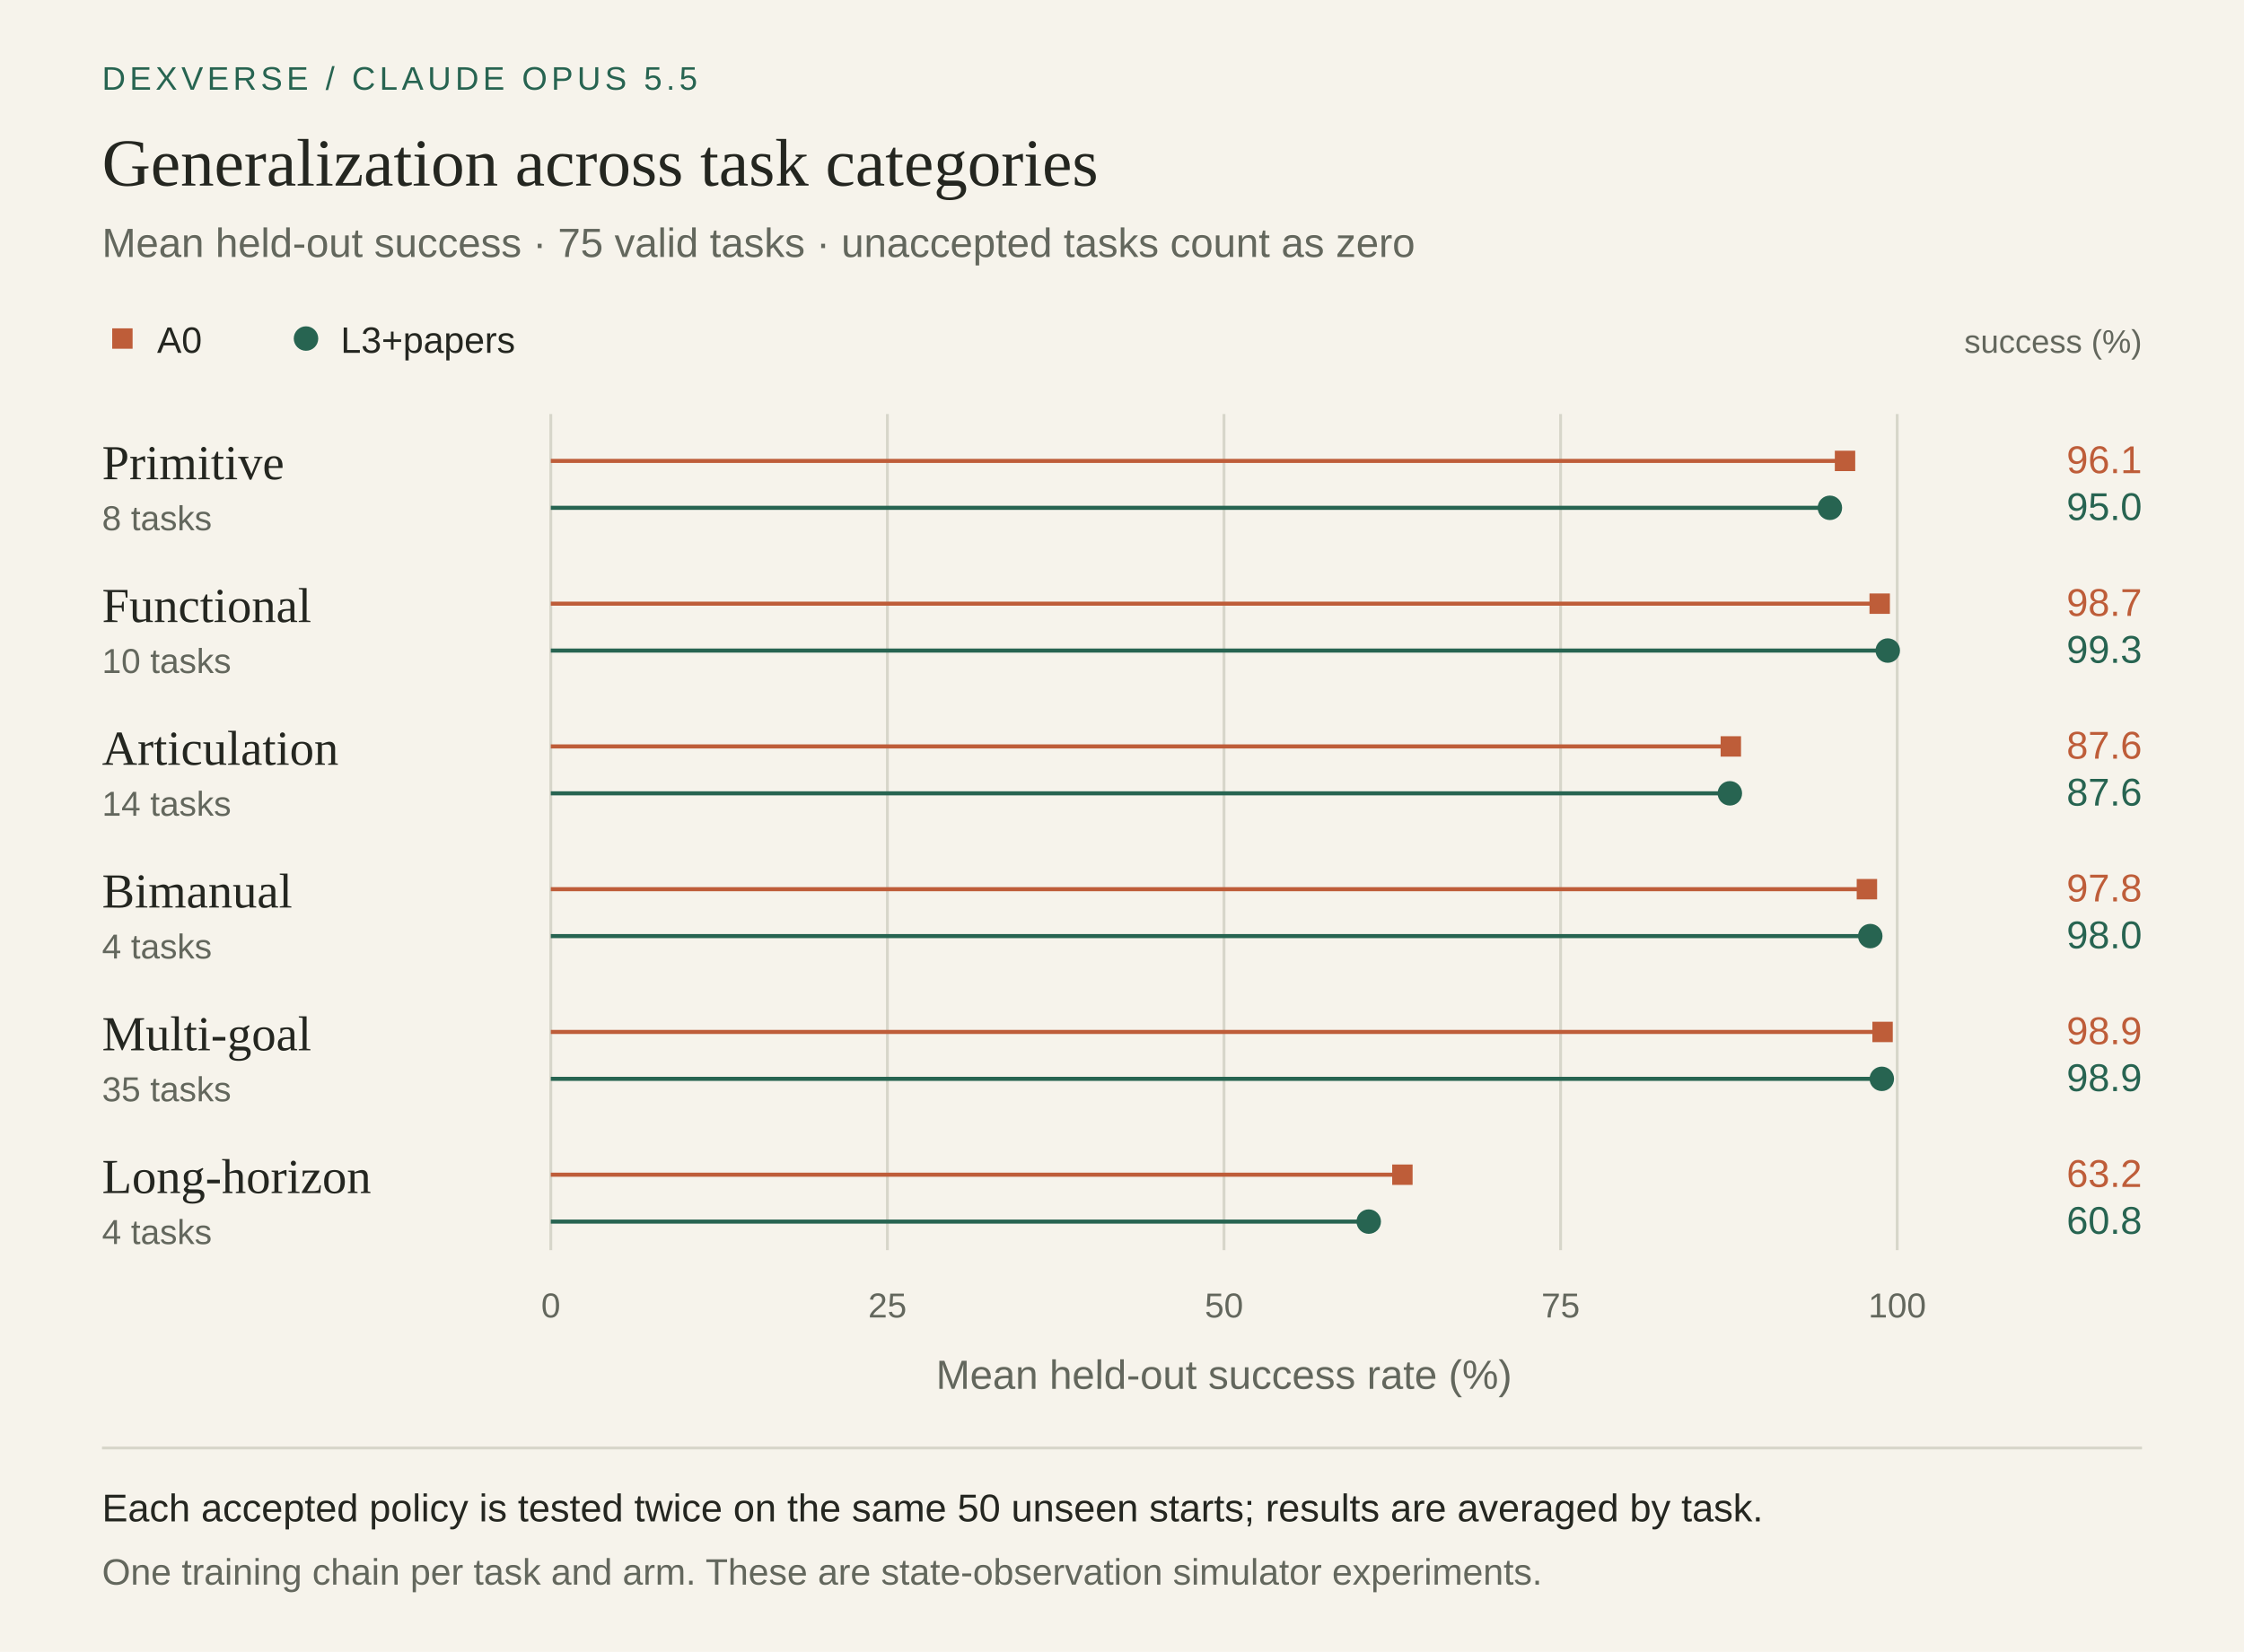
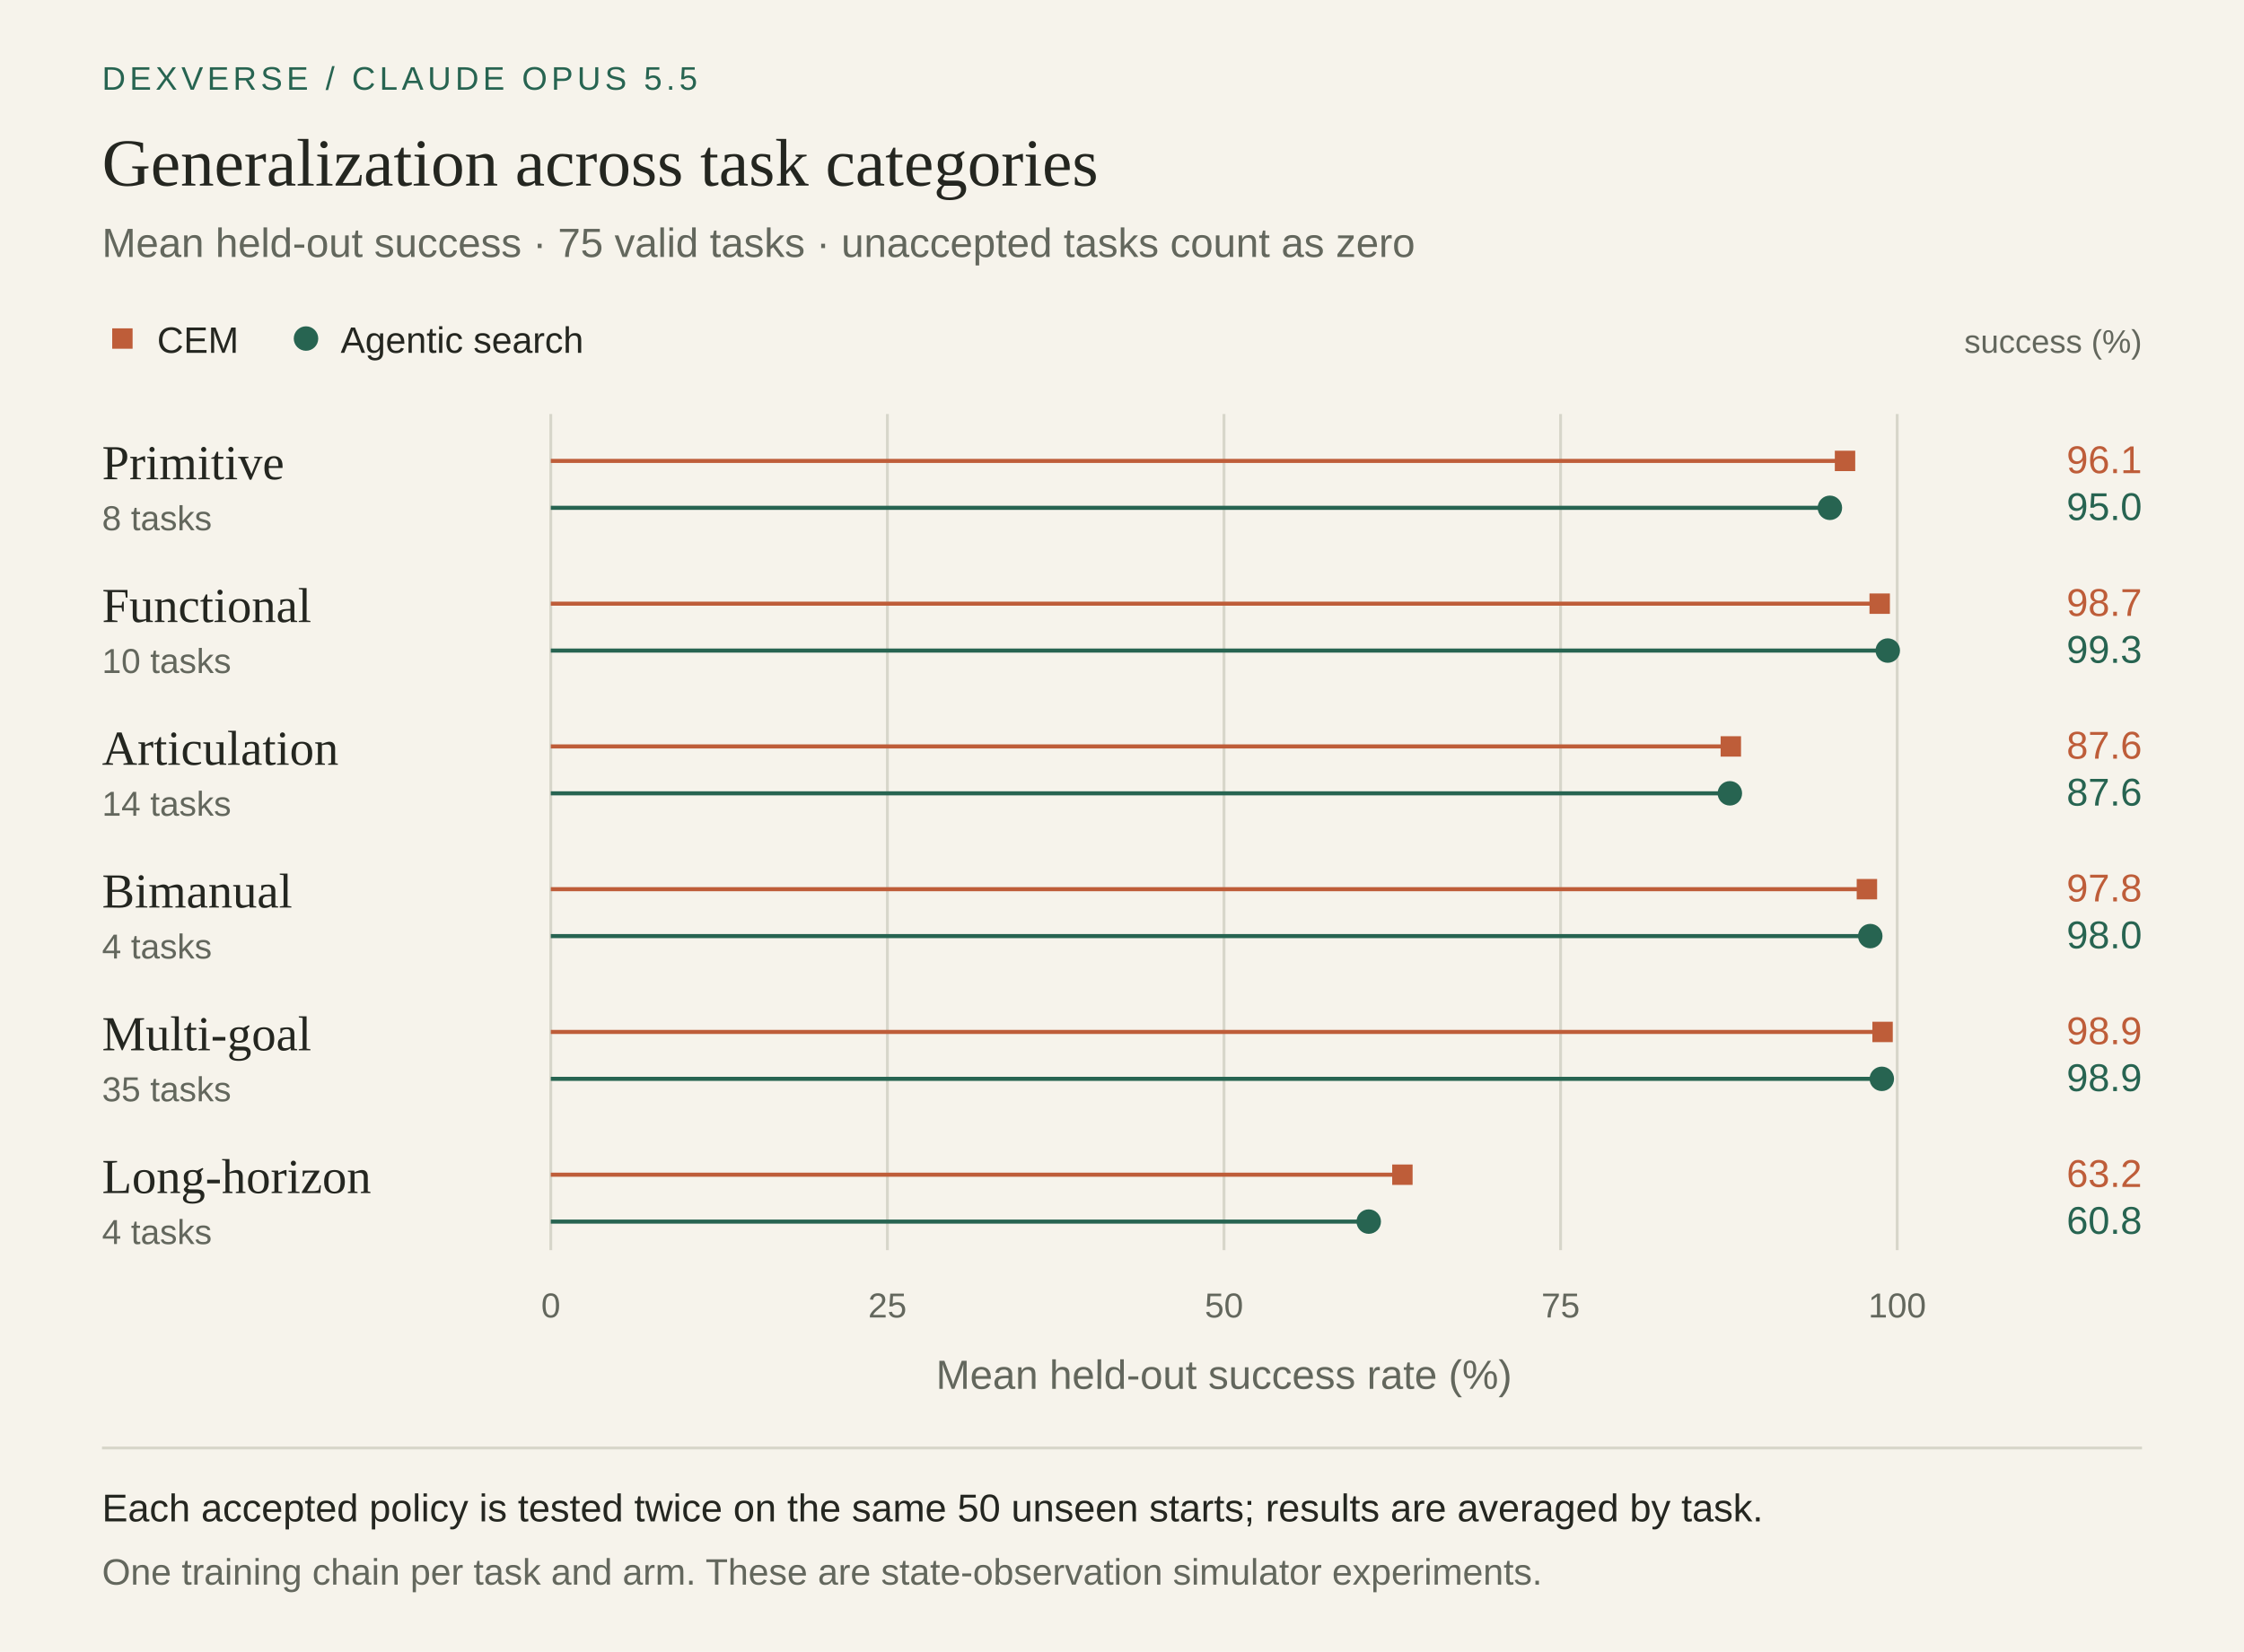
<svg xmlns="http://www.w3.org/2000/svg" width="1100" height="810" viewBox="0 0 1100 810" role="img" aria-labelledby="figure-title figure-desc">
  <defs>
    <marker id="arrow" markerWidth="8" markerHeight="8" refX="7" refY="4" orient="auto" markerUnits="userSpaceOnUse">
      <path d="M 0 0 L 8 4 L 0 8 Z" fill="#276451" />
    </marker>
  </defs>
  <rect width="1100" height="810" fill="#f6f3eb" />
  <text x="50" y="44" font-family="Arial, Helvetica, sans-serif" font-size="16" fill="#276451" text-anchor="start" letter-spacing="2">DEXVERSE  /  CLAUDE OPUS 5.5</text>
  <text x="50" y="91" font-family="Georgia, 'Times New Roman', serif" font-size="33" fill="#242620" text-anchor="start">Generalization across task categories</text>
  <text x="50" y="126" font-family="Arial, Helvetica, sans-serif" font-size="20" fill="#63675d" text-anchor="start">Mean held-out success · 75 valid tasks · unaccepted tasks count as zero</text>
  <rect x="55" y="161" width="10" height="10" fill="#be5d39" />
-   <text x="77" y="173" font-family="Arial, Helvetica, sans-serif" font-size="18" fill="#242620" text-anchor="start">A0</text>
+   <text x="77" y="173" font-family="Arial, Helvetica, sans-serif" font-size="18" fill="#242620" text-anchor="start">CEM</text>
  <circle cx="150" cy="166" r="6" fill="#276451" />
-   <text x="167" y="173" font-family="Arial, Helvetica, sans-serif" font-size="18" fill="#242620" text-anchor="start">L3+papers</text>
+   <text x="167" y="173" font-family="Arial, Helvetica, sans-serif" font-size="18" fill="#242620" text-anchor="start">Agentic search</text>
  <text x="1050" y="173" font-family="Arial, Helvetica, sans-serif" font-size="16" fill="#63675d" text-anchor="end">success (%)</text>
  <line x1="270.0" y1="203" x2="270.0" y2="613" stroke="#d7d6ca" stroke-width="1.4" />
  <text x="270.0" y="646" font-family="Arial, Helvetica, sans-serif" font-size="17" fill="#63675d" text-anchor="middle">0</text>
  <line x1="435.0" y1="203" x2="435.0" y2="613" stroke="#d7d6ca" stroke-width="1.4" />
  <text x="435.0" y="646" font-family="Arial, Helvetica, sans-serif" font-size="17" fill="#63675d" text-anchor="middle">25</text>
  <line x1="600.0" y1="203" x2="600.0" y2="613" stroke="#d7d6ca" stroke-width="1.4" />
  <text x="600.0" y="646" font-family="Arial, Helvetica, sans-serif" font-size="17" fill="#63675d" text-anchor="middle">50</text>
  <line x1="765.0" y1="203" x2="765.0" y2="613" stroke="#d7d6ca" stroke-width="1.4" />
  <text x="765.0" y="646" font-family="Arial, Helvetica, sans-serif" font-size="17" fill="#63675d" text-anchor="middle">75</text>
  <line x1="930.0" y1="203" x2="930.0" y2="613" stroke="#d7d6ca" stroke-width="1.4" />
  <text x="930.0" y="646" font-family="Arial, Helvetica, sans-serif" font-size="17" fill="#63675d" text-anchor="middle">100</text>
  <text x="50" y="235" font-family="Georgia, 'Times New Roman', serif" font-size="24" fill="#242620" text-anchor="start">Primitive</text>
  <text x="50" y="260" font-family="Arial, Helvetica, sans-serif" font-size="17" fill="#63675d" text-anchor="start">8 tasks</text>
  <line x1="270" y1="226" x2="904.425" y2="226" stroke="#be5d39" stroke-width="2" />
  <rect x="899.425" y="221" width="10" height="10" fill="#be5d39" />
  <text x="1050" y="232" font-family="Arial, Helvetica, sans-serif" font-size="19" fill="#be5d39" text-anchor="end">96.1</text>
  <line x1="270" y1="249" x2="897.0" y2="249" stroke="#276451" stroke-width="2" />
  <circle cx="897.0" cy="249" r="6" fill="#276451" />
  <text x="1050" y="255" font-family="Arial, Helvetica, sans-serif" font-size="19" fill="#276451" text-anchor="end">95.0</text>
  <text x="50" y="305" font-family="Georgia, 'Times New Roman', serif" font-size="24" fill="#242620" text-anchor="start">Functional</text>
  <text x="50" y="330" font-family="Arial, Helvetica, sans-serif" font-size="17" fill="#63675d" text-anchor="start">10 tasks</text>
  <line x1="270" y1="296" x2="921.42" y2="296" stroke="#be5d39" stroke-width="2" />
  <rect x="916.42" y="291" width="10" height="10" fill="#be5d39" />
  <text x="1050" y="302" font-family="Arial, Helvetica, sans-serif" font-size="19" fill="#be5d39" text-anchor="end">98.7</text>
  <line x1="270" y1="319" x2="925.38" y2="319" stroke="#276451" stroke-width="2" />
  <circle cx="925.38" cy="319" r="6" fill="#276451" />
  <text x="1050" y="325" font-family="Arial, Helvetica, sans-serif" font-size="19" fill="#276451" text-anchor="end">99.3</text>
  <text x="50" y="375" font-family="Georgia, 'Times New Roman', serif" font-size="24" fill="#242620" text-anchor="start">Articulation</text>
  <text x="50" y="400" font-family="Arial, Helvetica, sans-serif" font-size="17" fill="#63675d" text-anchor="start">14 tasks</text>
  <line x1="270" y1="366" x2="848.443" y2="366" stroke="#be5d39" stroke-width="2" />
  <rect x="843.443" y="361" width="10" height="10" fill="#be5d39" />
  <text x="1050" y="372" font-family="Arial, Helvetica, sans-serif" font-size="19" fill="#be5d39" text-anchor="end">87.6</text>
  <line x1="270" y1="389" x2="847.971" y2="389" stroke="#276451" stroke-width="2" />
  <circle cx="847.971" cy="389" r="6" fill="#276451" />
  <text x="1050" y="395" font-family="Arial, Helvetica, sans-serif" font-size="19" fill="#276451" text-anchor="end">87.6</text>
  <text x="50" y="445" font-family="Georgia, 'Times New Roman', serif" font-size="24" fill="#242620" text-anchor="start">Bimanual</text>
  <text x="50" y="470" font-family="Arial, Helvetica, sans-serif" font-size="17" fill="#63675d" text-anchor="start">4 tasks</text>
  <line x1="270" y1="436" x2="915.15" y2="436" stroke="#be5d39" stroke-width="2" />
  <rect x="910.15" y="431" width="10" height="10" fill="#be5d39" />
  <text x="1050" y="442" font-family="Arial, Helvetica, sans-serif" font-size="19" fill="#be5d39" text-anchor="end">97.8</text>
  <line x1="270" y1="459" x2="916.8" y2="459" stroke="#276451" stroke-width="2" />
  <circle cx="916.8" cy="459" r="6" fill="#276451" />
  <text x="1050" y="465" font-family="Arial, Helvetica, sans-serif" font-size="19" fill="#276451" text-anchor="end">98.0</text>
  <text x="50" y="515" font-family="Georgia, 'Times New Roman', serif" font-size="24" fill="#242620" text-anchor="start">Multi-goal</text>
  <text x="50" y="540" font-family="Arial, Helvetica, sans-serif" font-size="17" fill="#63675d" text-anchor="start">35 tasks</text>
  <line x1="270" y1="506" x2="922.834" y2="506" stroke="#be5d39" stroke-width="2" />
  <rect x="917.834" y="501" width="10" height="10" fill="#be5d39" />
  <text x="1050" y="512" font-family="Arial, Helvetica, sans-serif" font-size="19" fill="#be5d39" text-anchor="end">98.9</text>
  <line x1="270" y1="529" x2="922.457" y2="529" stroke="#276451" stroke-width="2" />
  <circle cx="922.457" cy="529" r="6" fill="#276451" />
  <text x="1050" y="535" font-family="Arial, Helvetica, sans-serif" font-size="19" fill="#276451" text-anchor="end">98.9</text>
  <text x="50" y="585" font-family="Georgia, 'Times New Roman', serif" font-size="24" fill="#242620" text-anchor="start">Long-horizon</text>
  <text x="50" y="610" font-family="Arial, Helvetica, sans-serif" font-size="17" fill="#63675d" text-anchor="start">4 tasks</text>
  <line x1="270" y1="576" x2="687.45" y2="576" stroke="#be5d39" stroke-width="2" />
  <rect x="682.45" y="571" width="10" height="10" fill="#be5d39" />
  <text x="1050" y="582" font-family="Arial, Helvetica, sans-serif" font-size="19" fill="#be5d39" text-anchor="end">63.2</text>
  <line x1="270" y1="599" x2="670.95" y2="599" stroke="#276451" stroke-width="2" />
  <circle cx="670.95" cy="599" r="6" fill="#276451" />
  <text x="1050" y="605" font-family="Arial, Helvetica, sans-serif" font-size="19" fill="#276451" text-anchor="end">60.8</text>
  <text x="600.0" y="681" font-family="Arial, Helvetica, sans-serif" font-size="20" fill="#63675d" text-anchor="middle">Mean held-out success rate (%)</text>
  <line x1="50" y1="710" x2="1050" y2="710" stroke="#d7d6ca" stroke-width="1.4" />
  <text x="50" y="746" font-family="Arial, Helvetica, sans-serif" font-size="19" fill="#242620" text-anchor="start">Each accepted policy is tested twice on the same 50 unseen starts; results are averaged by task.</text>
  <text x="50" y="777" font-family="Arial, Helvetica, sans-serif" font-size="18" fill="#63675d" text-anchor="start">One training chain per task and arm. These are state-observation simulator experiments.</text>
</svg>
